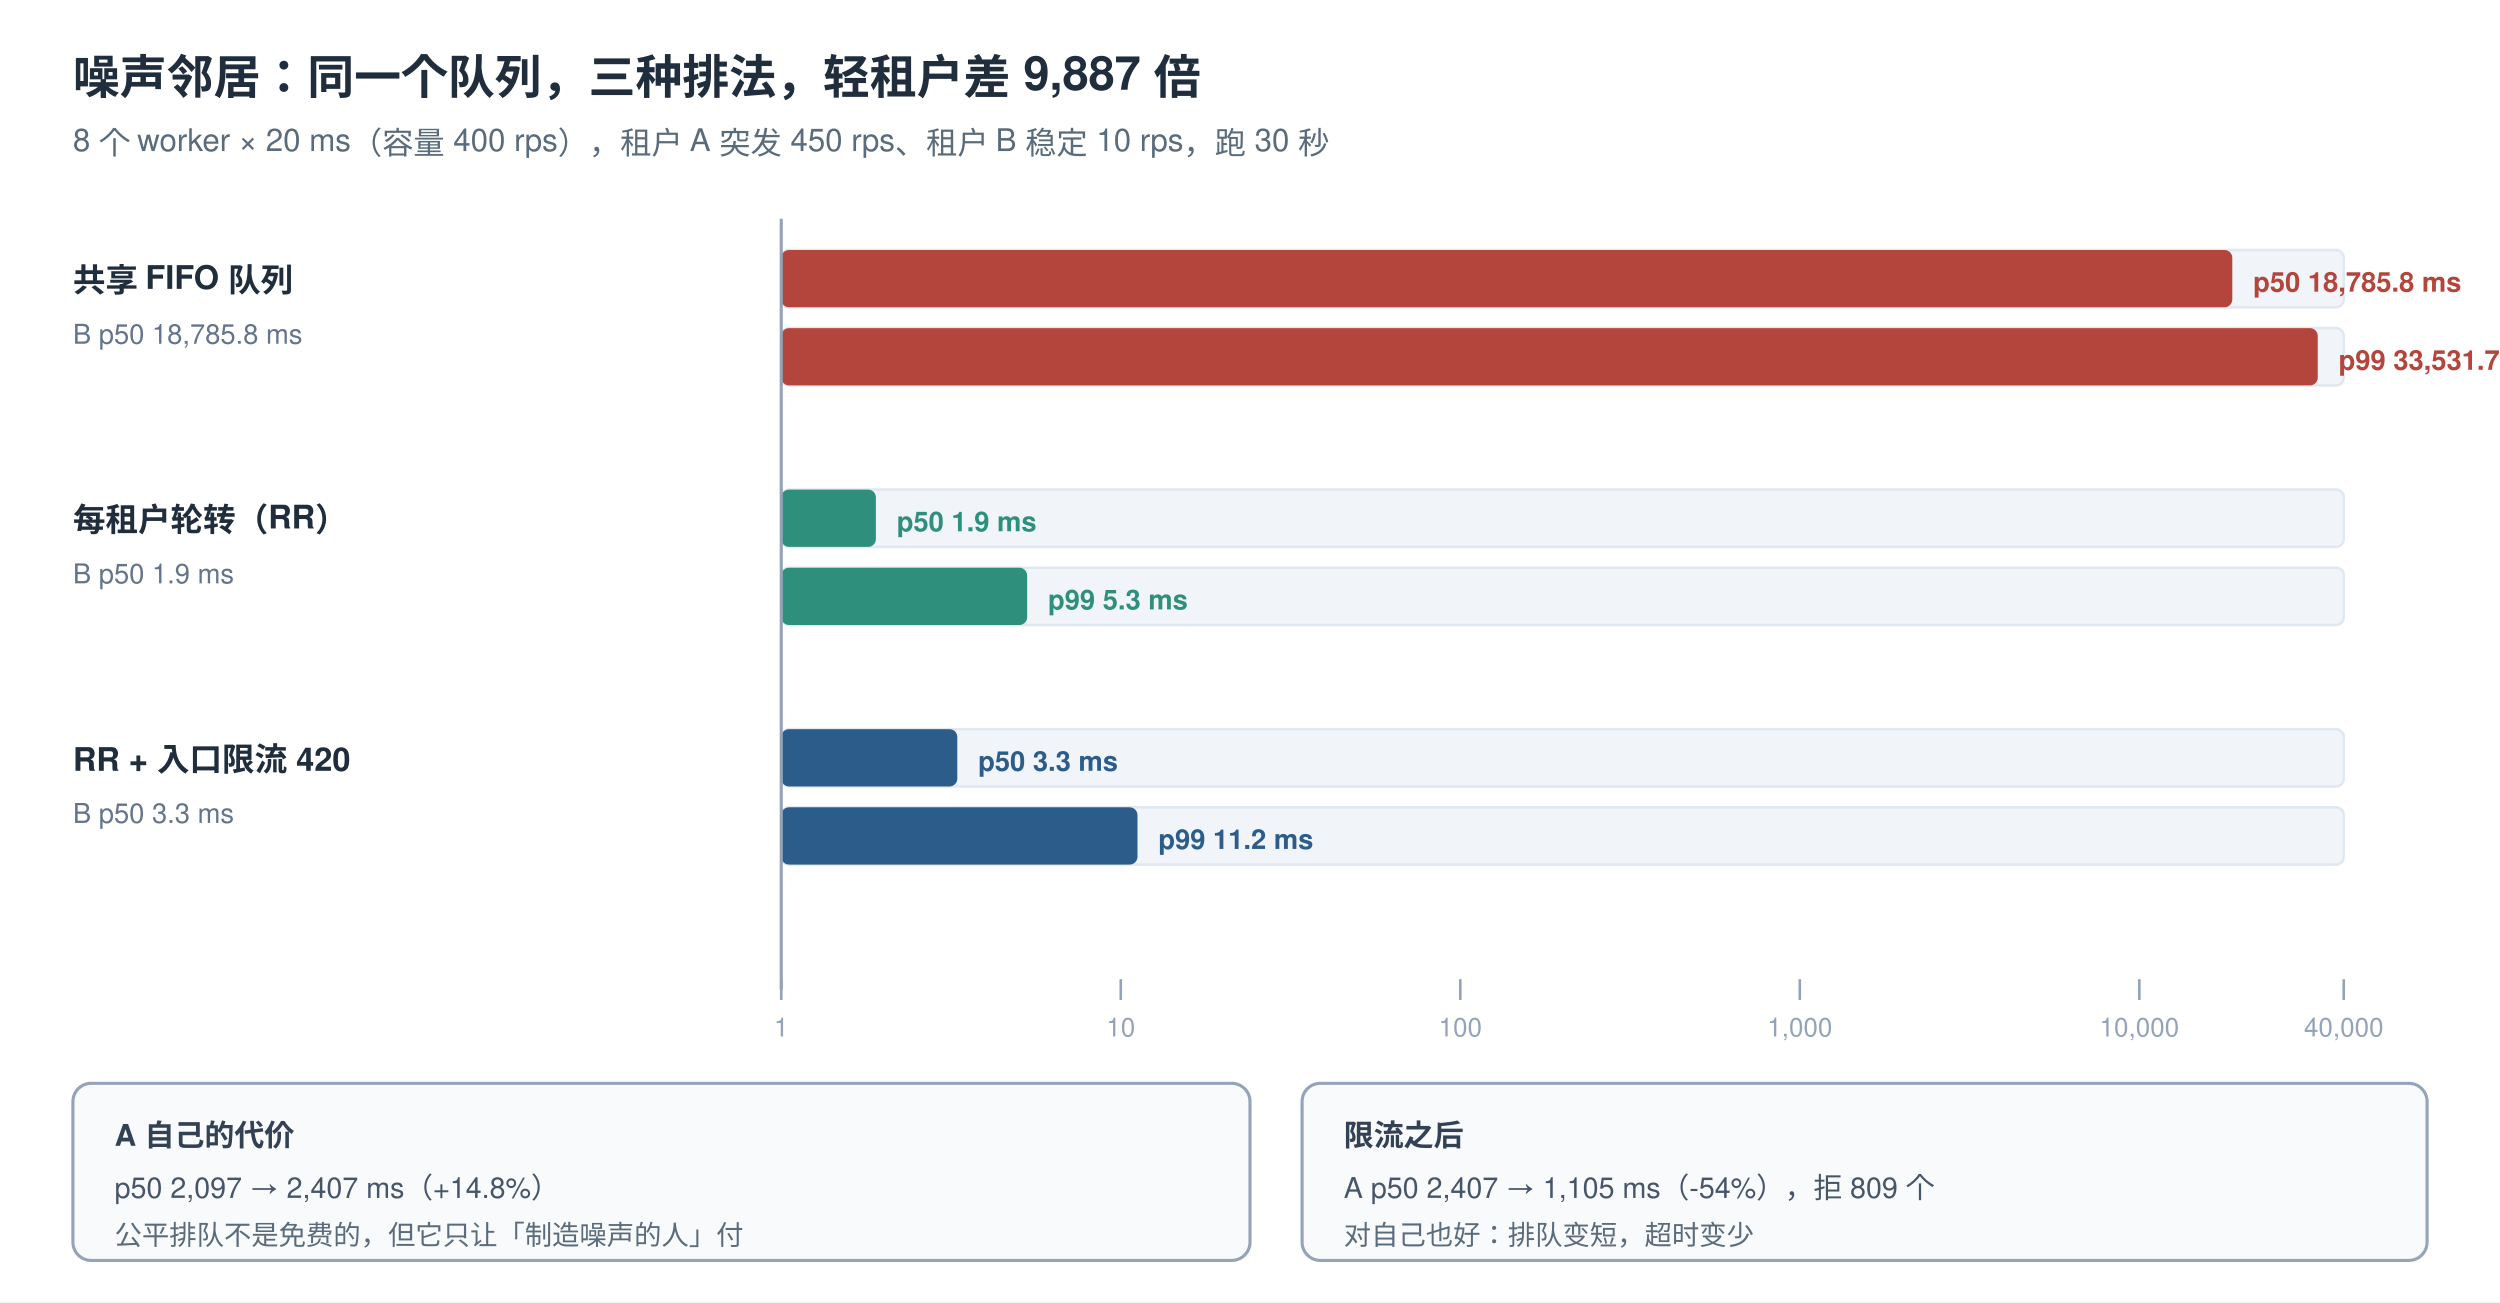
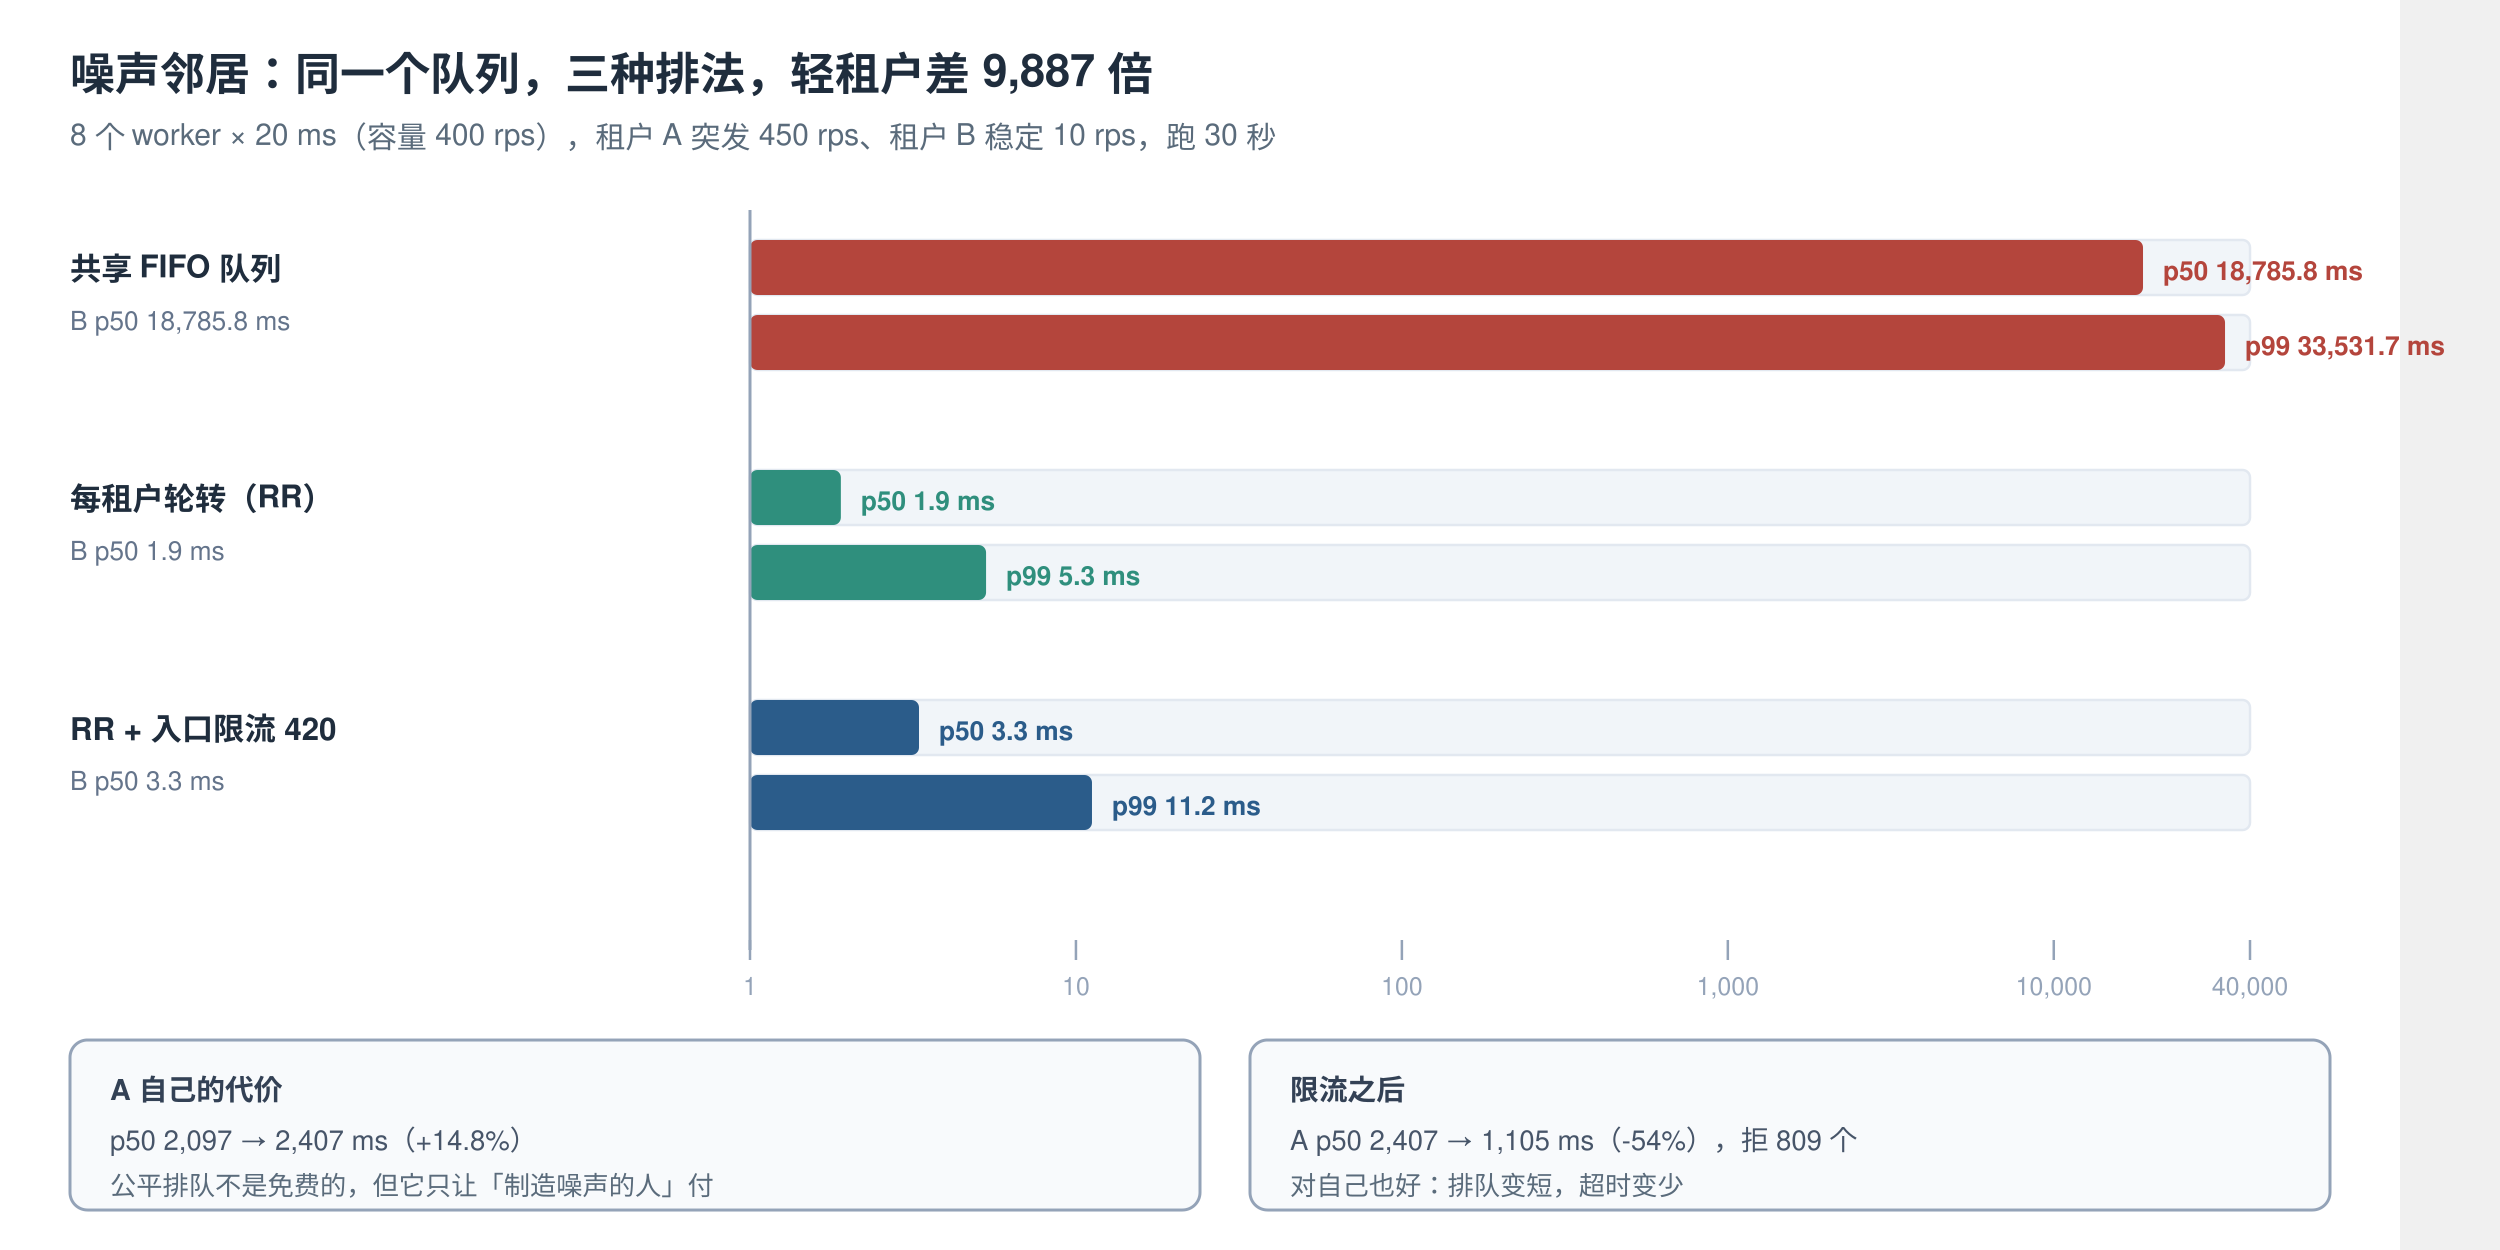
- <svg xmlns="http://www.w3.org/2000/svg" viewBox="0 0 960 500" width="960" height="500" font-family="Helvetica,Arial,PingFang SC,Microsoft YaHei,sans-serif" role="img" aria-label="共享队列、每租户轮转、轮转加限流三种策略的延迟对比">
+ <svg xmlns="http://www.w3.org/2000/svg" viewBox="0 0 1000 500" width="1000" height="500" font-family="Helvetica,Arial,PingFang SC,Microsoft YaHei,sans-serif" role="img" aria-label="共享队列、每租户轮转、轮转加限流三种策略的延迟对比">
  <defs>
    <marker id="ar" viewBox="0 0 10 10" refX="9" refY="5" markerWidth="7" markerHeight="7" orient="auto-start-reverse">
      <path d="M 0 0 L 10 5 L 0 10 z" fill="#5a6b7b" />
    </marker>
  </defs>
  <rect x="0" y="0" width="960" height="500" fill="#ffffff" />
  <text x="28" y="36" font-size="18" font-weight="700" fill="#1f2d3d">噪声邻居：同一个队列，三种排法，轻租户差 9,887 倍</text>
  <text x="28" y="58" font-size="12" fill="#5a6b7b">8 个 worker × 20 ms（容量 400 rps），租户 A 突发 450 rps、租户 B 稳定 10 rps，跑 30 秒</text>
  <text x="28" y="112" font-size="12.5" fill="#1f2d3d" font-weight="700" text-anchor="start">共享 FIFO 队列</text>
  <text x="28" y="132" font-size="10.5" fill="#64748b" font-weight="400" text-anchor="start">B p50 18,785.8 ms</text>
  <rect x="300" y="96" width="600" height="22" rx="3" fill="#f1f5f9" stroke="#e2e8f0" stroke-width="1" />
  <rect x="300" y="96" width="557.207" height="22" rx="3" fill="#b4453c" stroke="#b4453c" stroke-width="0" />
  <text x="865.207" y="112" font-size="10.5" fill="#b4453c" font-weight="700" text-anchor="start">p50 18,785.8 ms</text>
  <rect x="300" y="126" width="600" height="22" rx="3" fill="#f1f5f9" stroke="#e2e8f0" stroke-width="1" />
  <rect x="300" y="126" width="590.013" height="22" rx="3" fill="#b4453c" stroke="#b4453c" stroke-width="0" />
  <text x="898.013" y="142" font-size="10.5" fill="#b4453c" font-weight="700" text-anchor="start">p99 33,531.7 ms</text>
  <text x="28" y="204" font-size="12.5" fill="#1f2d3d" font-weight="700" text-anchor="start">每租户轮转（RR）</text>
  <text x="28" y="224" font-size="10.5" fill="#64748b" font-weight="400" text-anchor="start">B p50 1.9 ms</text>
  <rect x="300" y="188" width="600" height="22" rx="3" fill="#f1f5f9" stroke="#e2e8f0" stroke-width="1" />
  <rect x="300" y="188" width="36.343" height="22" rx="3" fill="#2f8f7d" stroke="#2f8f7d" stroke-width="0" />
  <text x="344.343" y="204" font-size="10.5" fill="#2f8f7d" font-weight="700" text-anchor="start">p50 1.9 ms</text>
  <rect x="300" y="218" width="600" height="22" rx="3" fill="#f1f5f9" stroke="#e2e8f0" stroke-width="1" />
  <rect x="300" y="218" width="94.428" height="22" rx="3" fill="#2f8f7d" stroke="#2f8f7d" stroke-width="0" />
  <text x="402.428" y="234" font-size="10.5" fill="#2f8f7d" font-weight="700" text-anchor="start">p99 5.3 ms</text>
  <text x="28" y="296" font-size="12.5" fill="#1f2d3d" font-weight="700" text-anchor="start">RR + 入口限流 420</text>
  <text x="28" y="316" font-size="10.5" fill="#64748b" font-weight="400" text-anchor="start">B p50 3.3 ms</text>
  <rect x="300" y="280" width="600" height="22" rx="3" fill="#f1f5f9" stroke="#e2e8f0" stroke-width="1" />
  <rect x="300" y="280" width="67.602" height="22" rx="3" fill="#2b5c8a" stroke="#2b5c8a" stroke-width="0" />
  <text x="375.602" y="296" font-size="10.5" fill="#2b5c8a" font-weight="700" text-anchor="start">p50 3.3 ms</text>
  <rect x="300" y="310" width="600" height="22" rx="3" fill="#f1f5f9" stroke="#e2e8f0" stroke-width="1" />
  <rect x="300" y="310" width="136.793" height="22" rx="3" fill="#2b5c8a" stroke="#2b5c8a" stroke-width="0" />
  <text x="444.793" y="326" font-size="10.5" fill="#2b5c8a" font-weight="700" text-anchor="start">p99 11.2 ms</text>
  <path d="M 300 84 L 300 380" stroke="#94a3b8" stroke-width="1.2" fill="none" />
  <path d="M 300.0 376 L 300.0 384" stroke="#94a3b8" stroke-width="1" fill="none" />
  <text x="300.0" y="398" font-size="10" fill="#94a3b8" font-weight="400" text-anchor="middle">1</text>
  <path d="M 430.376 376 L 430.376 384" stroke="#94a3b8" stroke-width="1" fill="none" />
  <text x="430.376" y="398" font-size="10" fill="#94a3b8" font-weight="400" text-anchor="middle">10</text>
  <path d="M 560.753 376 L 560.753 384" stroke="#94a3b8" stroke-width="1" fill="none" />
  <text x="560.753" y="398" font-size="10" fill="#94a3b8" font-weight="400" text-anchor="middle">100</text>
  <path d="M 691.129 376 L 691.129 384" stroke="#94a3b8" stroke-width="1" fill="none" />
  <text x="691.129" y="398" font-size="10" fill="#94a3b8" font-weight="400" text-anchor="middle">1,000</text>
  <path d="M 821.506 376 L 821.506 384" stroke="#94a3b8" stroke-width="1" fill="none" />
  <text x="821.506" y="398" font-size="10" fill="#94a3b8" font-weight="400" text-anchor="middle">10,000</text>
  <path d="M 900.0 376 L 900.0 384" stroke="#94a3b8" stroke-width="1" fill="none" />
  <text x="900.0" y="398" font-size="10" fill="#94a3b8" font-weight="400" text-anchor="middle">40,000</text>
  <rect x="28" y="416" width="452" height="68" rx="7" fill="#f8fafc" stroke="#94a3b8" stroke-width="1.2" />
  <text x="44" y="440" font-size="11.5" fill="#334155" font-weight="700" text-anchor="start">A 自己的代价</text>
  <text x="44" y="460" font-size="11" fill="#475569" font-weight="400" text-anchor="start">p50 2,097 → 2,407 ms（+14.8%）</text>
  <text x="44" y="478" font-size="10.5" fill="#5a6b7b" font-weight="400" text-anchor="start">公平排队不是免费的，但它只让「制造噪声的人」付</text>
  <rect x="500" y="416" width="432" height="68" rx="7" fill="#f8fafc" stroke="#94a3b8" stroke-width="1.2" />
  <text x="516" y="440" font-size="11.5" fill="#334155" font-weight="700" text-anchor="start">限流之后</text>
  <text x="516" y="460" font-size="11" fill="#475569" font-weight="400" text-anchor="start">A p50 2,407 → 1,105 ms（-54%），拒 809 个</text>
  <text x="516" y="478" font-size="10.5" fill="#5a6b7b" font-weight="400" text-anchor="start">对自己也好：排队变短，超时变少</text>
</svg>
